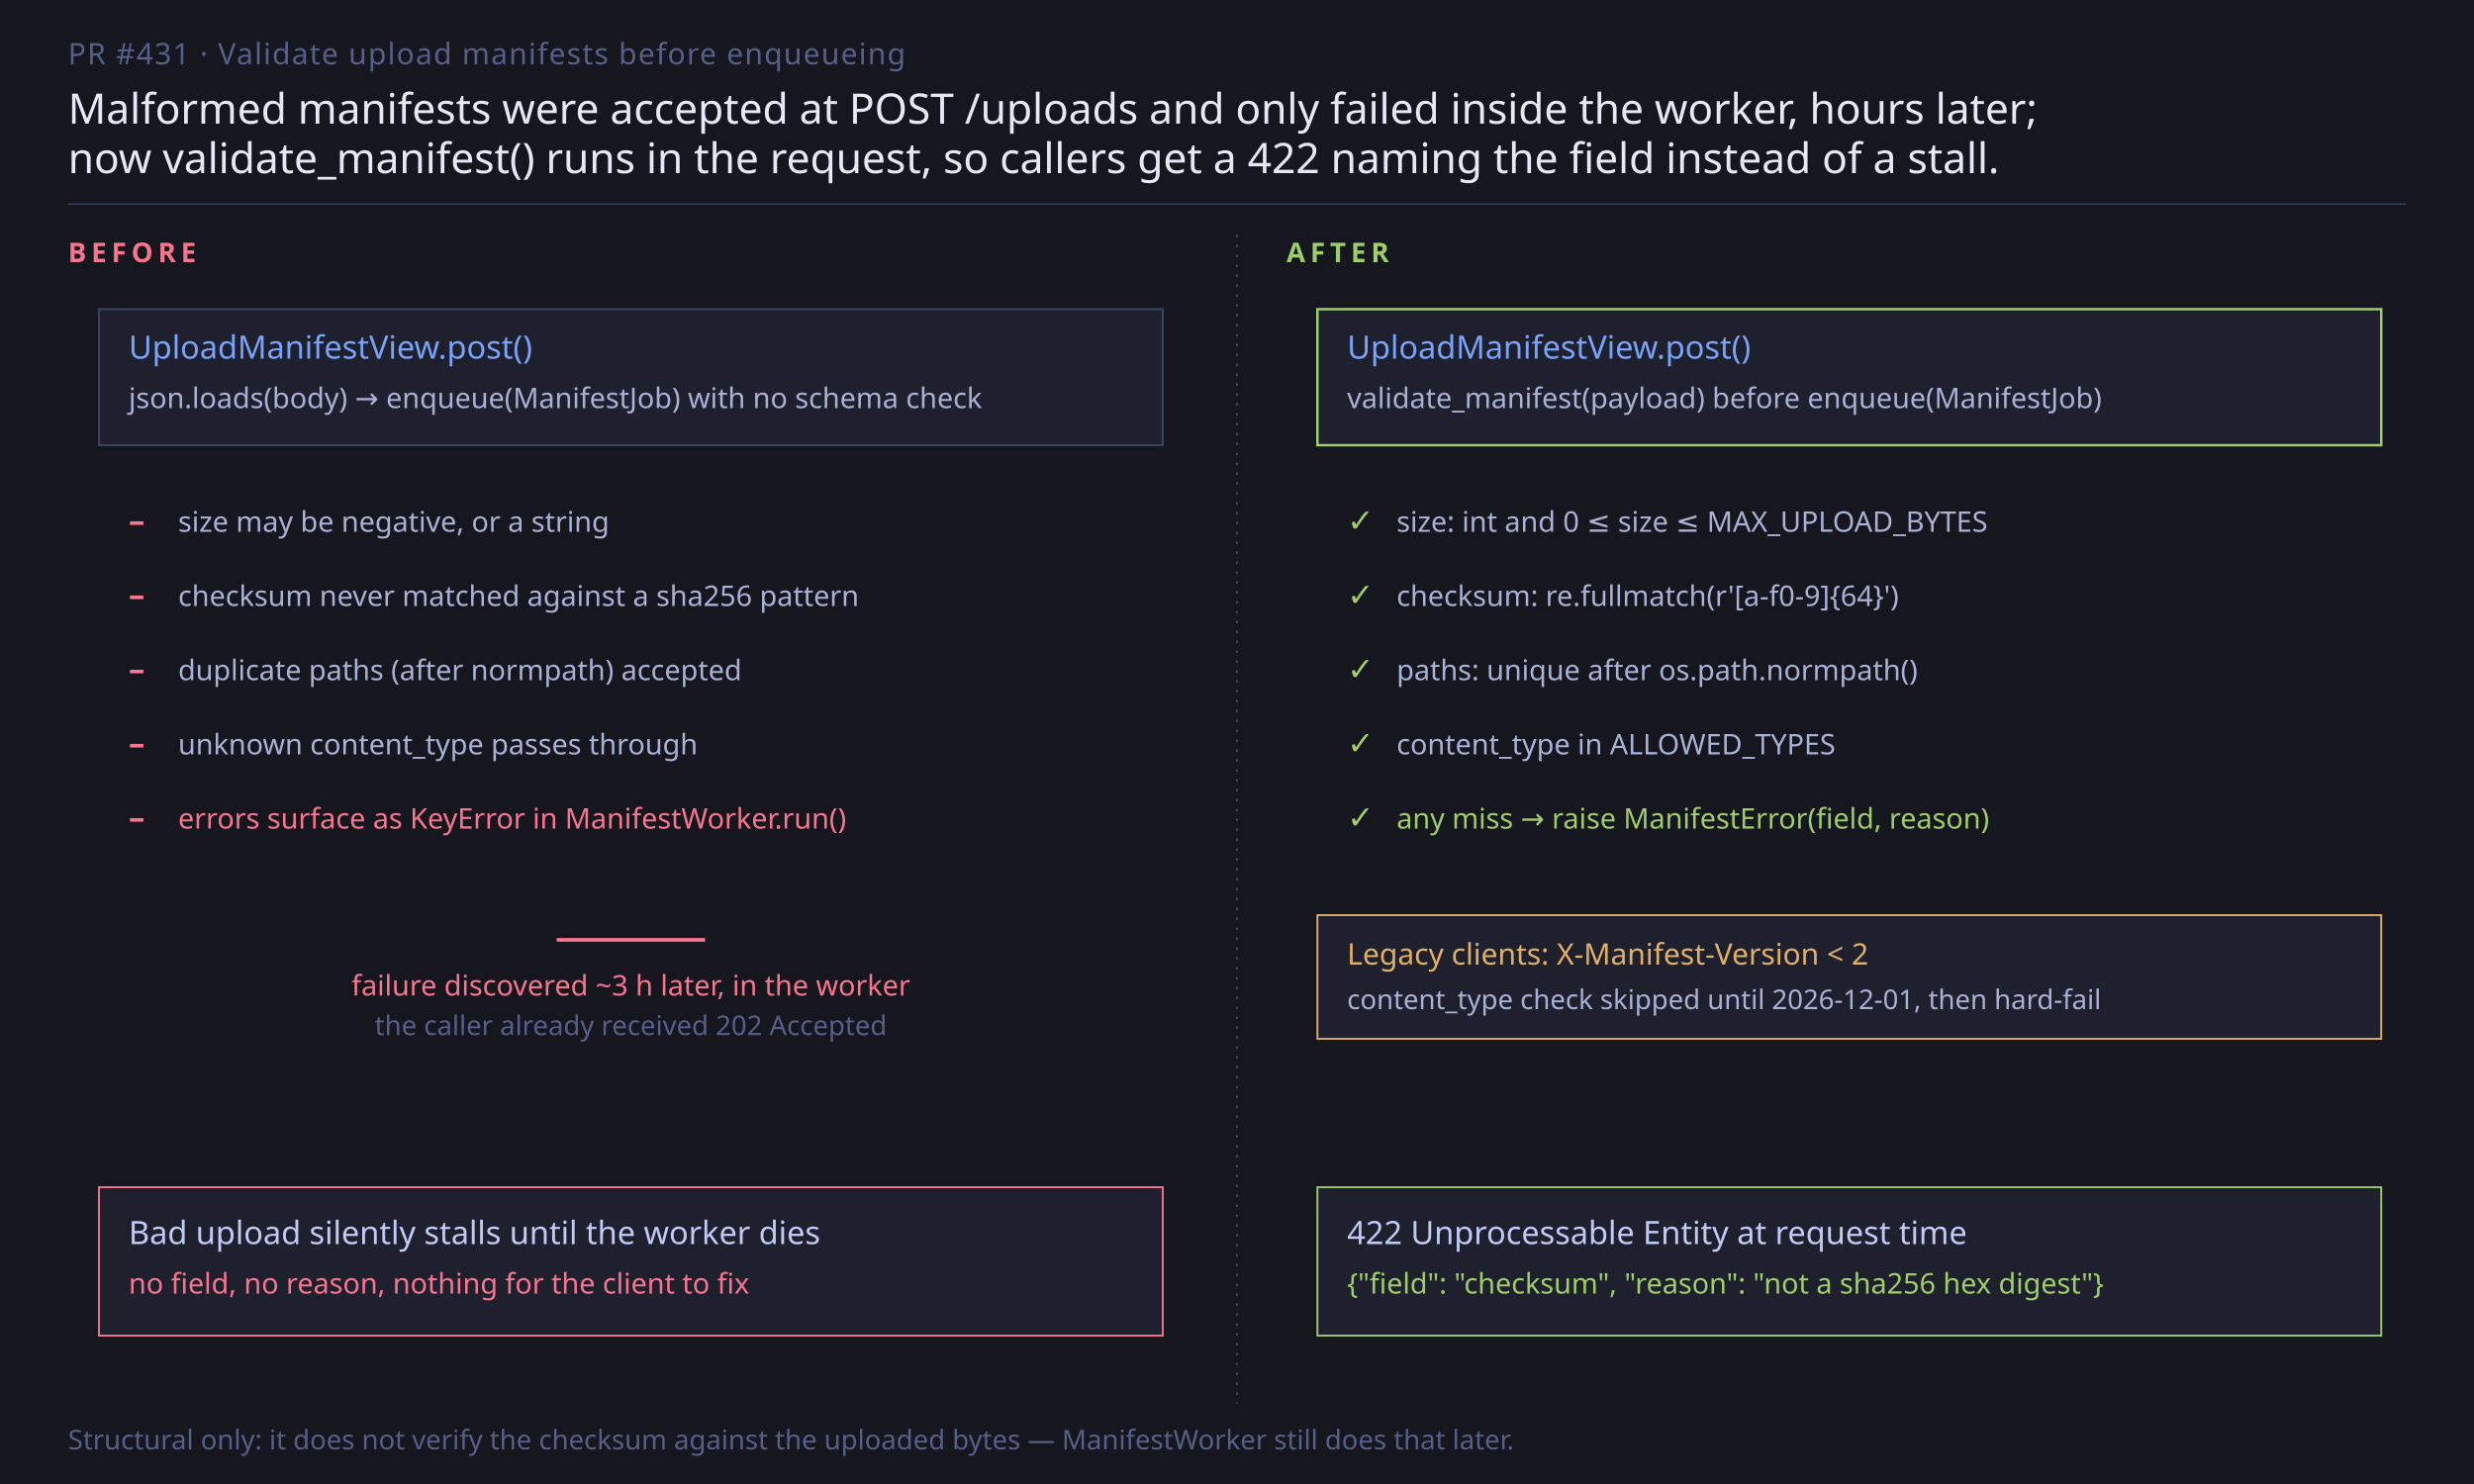
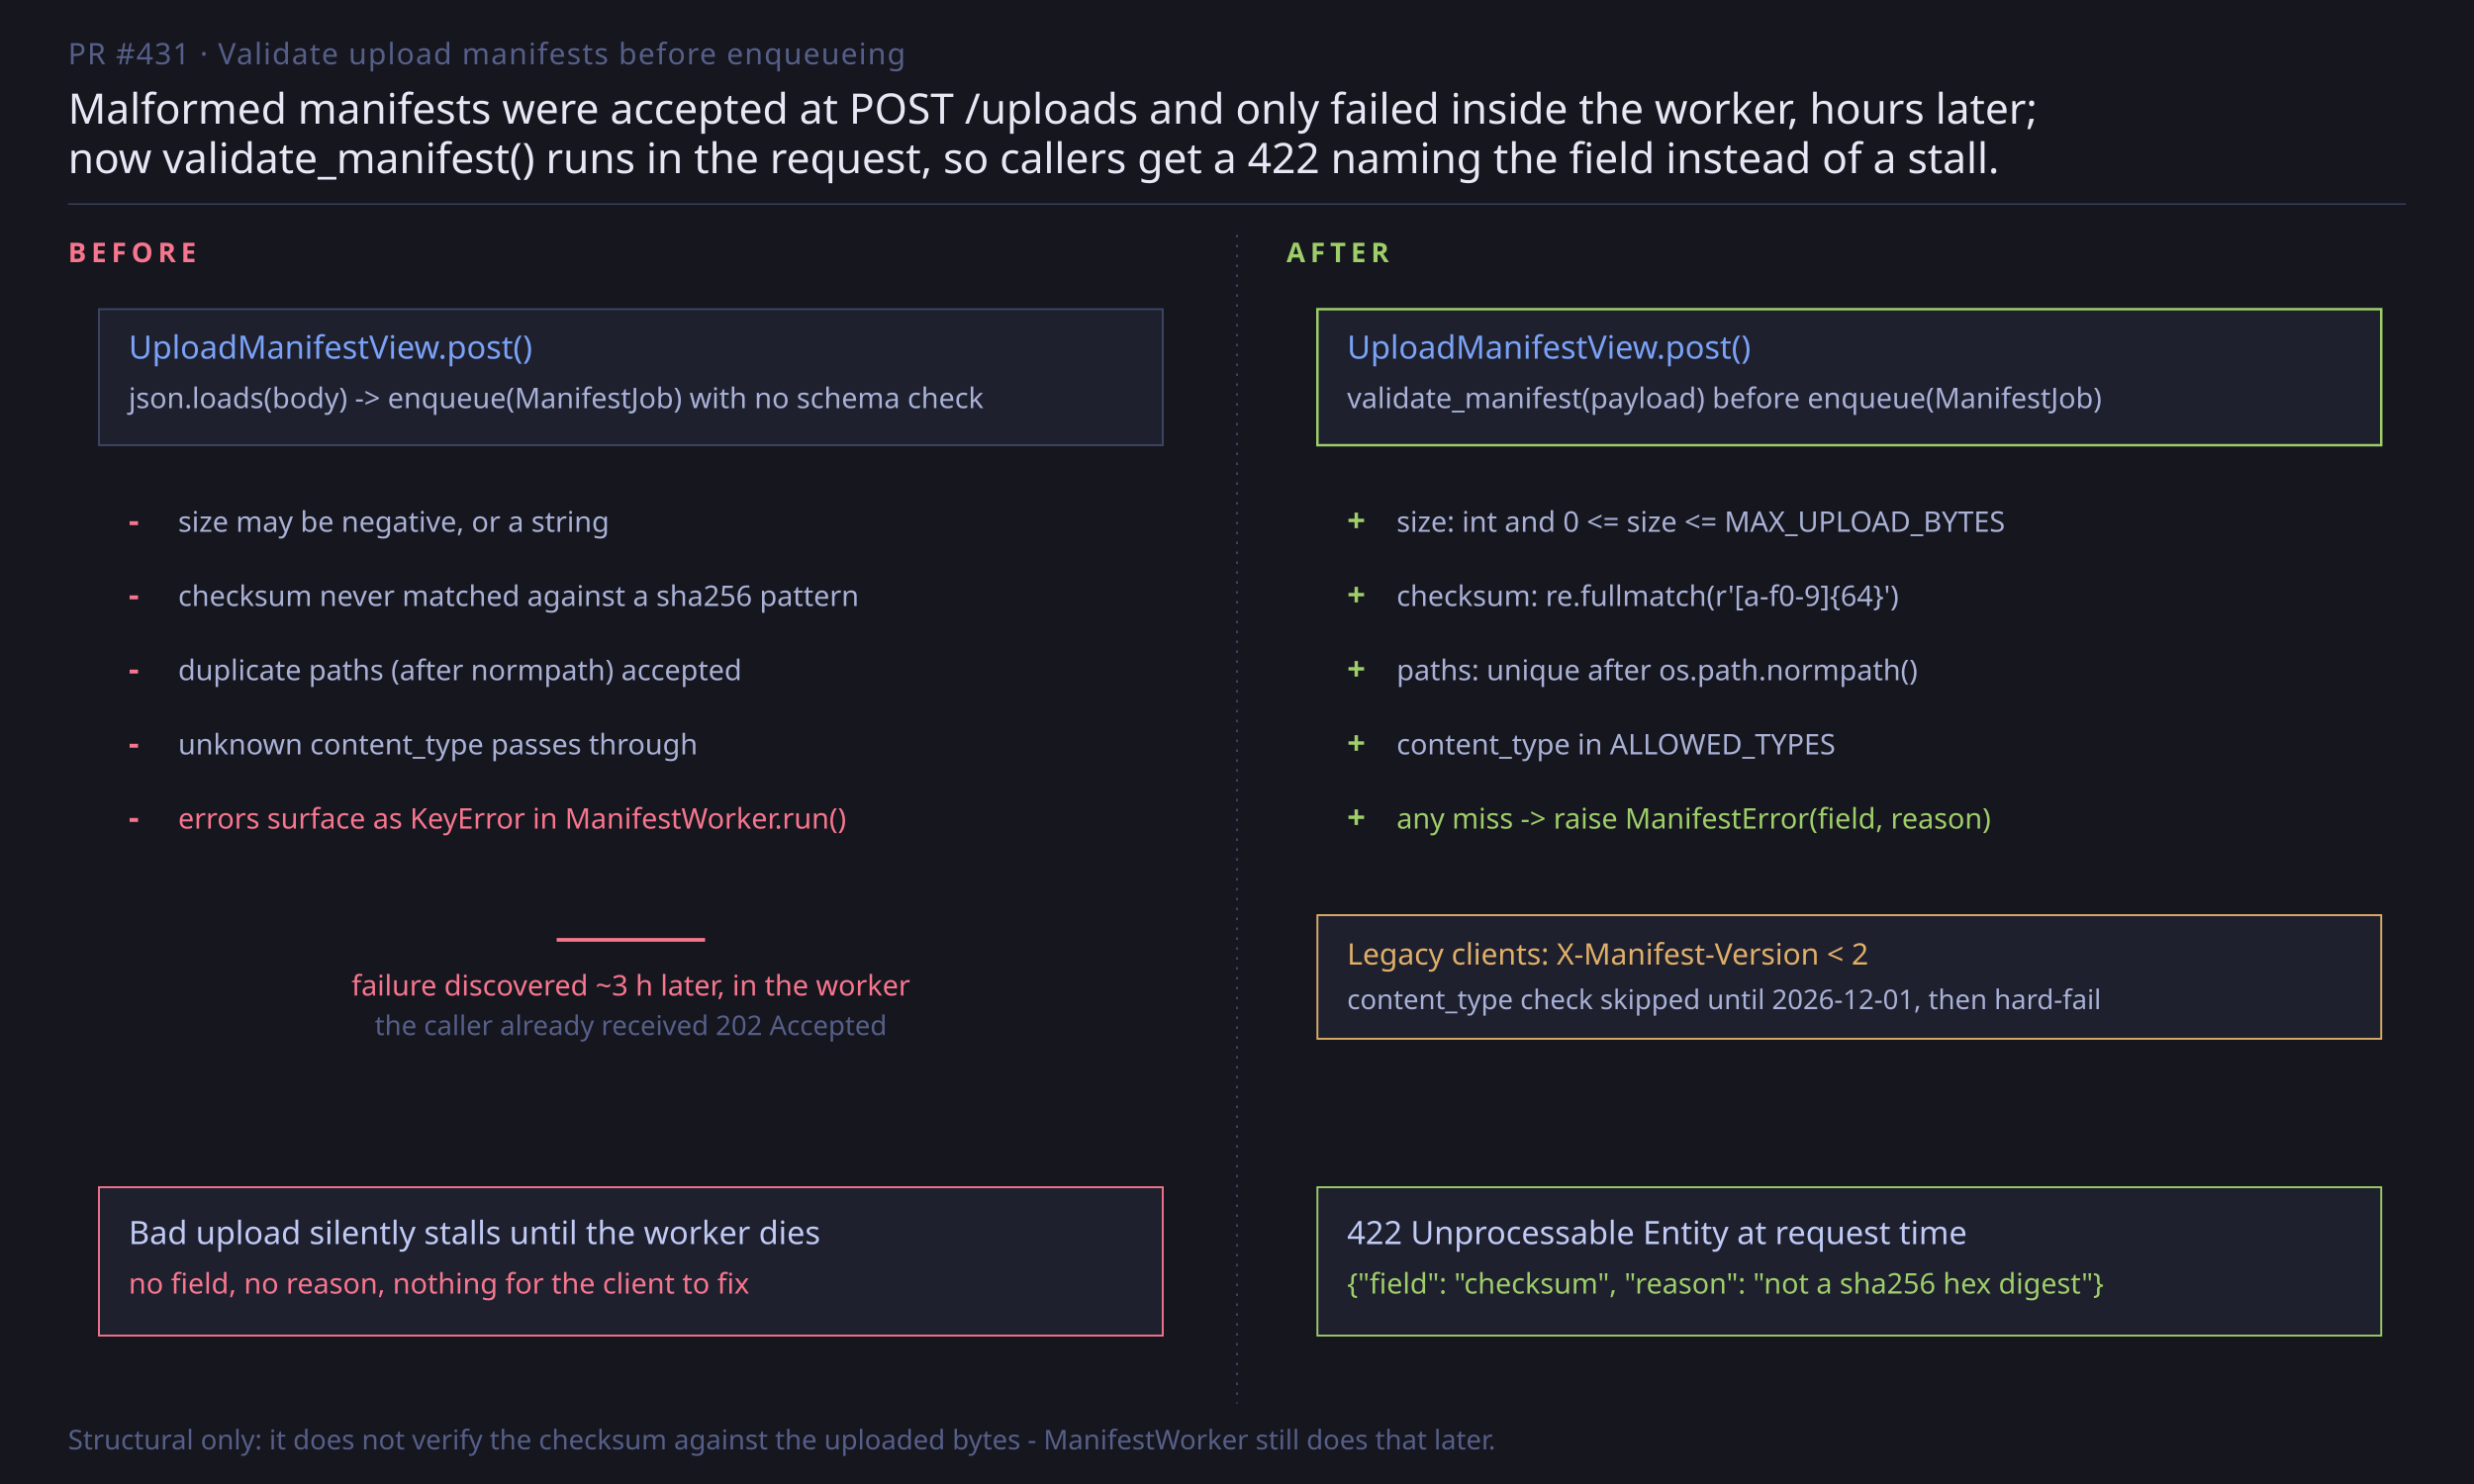
<svg xmlns="http://www.w3.org/2000/svg" viewBox="0 0 2000 1200" font-family="'Segoe UI', 'Noto Sans', 'DejaVu Sans', ui-sans-serif, system-ui, sans-serif">
  <rect x="0" y="0" width="2000" height="1200" fill="#16161e" />
  <defs>
    <marker id="arr-dim" viewBox="0 0 10 10" refX="9" refY="5" markerWidth="7" markerHeight="7" orient="auto-start-reverse">
      <path d="M0,0 L10,5 L0,10 z" fill="#565f89" />
    </marker>
    <marker id="arr-blue" viewBox="0 0 10 10" refX="9" refY="5" markerWidth="7" markerHeight="7" orient="auto-start-reverse">
      <path d="M0,0 L10,5 L0,10 z" fill="#7aa2f7" />
    </marker>
    <marker id="arr-green" viewBox="0 0 10 10" refX="9" refY="5" markerWidth="7" markerHeight="7" orient="auto-start-reverse">
      <path d="M0,0 L10,5 L0,10 z" fill="#9ece6a" />
    </marker>
    <marker id="arr-red" viewBox="0 0 10 10" refX="9" refY="5" markerWidth="7" markerHeight="7" orient="auto-start-reverse">
      <path d="M0,0 L10,5 L0,10 z" fill="#f7768e" />
    </marker>
    <marker id="arr-orange" viewBox="0 0 10 10" refX="9" refY="5" markerWidth="7" markerHeight="7" orient="auto-start-reverse">
      <path d="M0,0 L10,5 L0,10 z" fill="#e0af68" />
    </marker>
  </defs>
  <text x="55" y="52" font-size="24" letter-spacing="1" fill="#565f89">PR #431 · Validate upload manifests before enqueueing</text>
  <text x="55" y="100" font-size="34" fill="#e6e9f5">Malformed manifests were accepted at POST /uploads and only failed inside the worker, hours later;</text>
  <text x="55" y="140" font-size="34" fill="#e6e9f5">now validate_manifest() runs in the request, so callers get a 422 naming the field instead of a stall.</text>
  <line x1="55" y1="165" x2="1945" y2="165" stroke="#3d4666" stroke-width="1" />
  <text x="55" y="212" font-size="22" font-weight="700" letter-spacing="4" fill="#f7768e">BEFORE</text>
  <text x="1040" y="212" font-size="22" font-weight="700" letter-spacing="4" fill="#9ece6a">AFTER</text>
  <line x1="1000" y1="190" x2="1000" y2="1135" stroke="#3d4666" stroke-width="1.5" stroke-dasharray="2 6" />
  <g>
    <rect x="80" y="250" width="860" height="110" fill="#1e202e" stroke="#3d4666" stroke-width="1.5" />
    <text x="104" y="290" font-size="26" fill="#7aa2f7">UploadManifestView.post()</text>
-     <text x="104" y="330" font-size="23" fill="#a9b1d6">json.loads(body) → enqueue(ManifestJob) with no schema check</text>
+     <text x="104" y="330" font-size="23" fill="#a9b1d6">json.loads(body) -&gt; enqueue(ManifestJob) with no schema check</text>
  </g>
-   <text x="104" y="430" font-size="26" font-weight="700" fill="#f7768e">–</text>
+   <text x="104" y="430" font-size="26" font-weight="700" fill="#f7768e">-</text>
  <text x="144" y="430" font-size="23" fill="#a9b1d6">size may be negative, or a string</text>
-   <text x="104" y="490" font-size="26" font-weight="700" fill="#f7768e">–</text>
+   <text x="104" y="490" font-size="26" font-weight="700" fill="#f7768e">-</text>
  <text x="144" y="490" font-size="23" fill="#a9b1d6">checksum never matched against a sha256 pattern</text>
-   <text x="104" y="550" font-size="26" font-weight="700" fill="#f7768e">–</text>
+   <text x="104" y="550" font-size="26" font-weight="700" fill="#f7768e">-</text>
  <text x="144" y="550" font-size="23" fill="#a9b1d6">duplicate paths (after normpath) accepted</text>
-   <text x="104" y="610" font-size="26" font-weight="700" fill="#f7768e">–</text>
+   <text x="104" y="610" font-size="26" font-weight="700" fill="#f7768e">-</text>
  <text x="144" y="610" font-size="23" fill="#a9b1d6">unknown content_type passes through</text>
-   <text x="104" y="670" font-size="26" font-weight="700" fill="#f7768e">–</text>
+   <text x="104" y="670" font-size="26" font-weight="700" fill="#f7768e">-</text>
  <text x="144" y="670" font-size="23" fill="#f7768e">errors surface as KeyError in ManifestWorker.run()</text>
  <line x1="450" y1="760" x2="570" y2="760" stroke="#f7768e" stroke-width="3" />
  <text x="510" y="805" font-size="23" fill="#f7768e" text-anchor="middle">failure discovered ~3 h later, in the worker</text>
  <text x="510" y="837" font-size="22" fill="#565f89" text-anchor="middle">the caller already received 202 Accepted</text>
  <g>
    <rect x="80" y="960" width="860" height="120" fill="#1e202e" stroke="#f7768e" stroke-width="1.5" />
    <text x="104" y="1006" font-size="26" fill="#c0caf5">Bad upload silently stalls until the worker dies</text>
    <text x="104" y="1046" font-size="23" fill="#f7768e">no field, no reason, nothing for the client to fix</text>
  </g>
  <g>
    <rect x="1065" y="250" width="860" height="110" fill="#1e202e" stroke="#9ece6a" stroke-width="2" />
    <text x="1089" y="290" font-size="26" fill="#7aa2f7">UploadManifestView.post()</text>
    <text x="1089" y="330" font-size="23" fill="#a9b1d6">validate_manifest(payload) before enqueue(ManifestJob)</text>
  </g>
-   <text x="1089" y="430" font-size="26" font-weight="700" fill="#9ece6a">✓</text>
-   <text x="1129" y="430" font-size="23" fill="#a9b1d6">size: int and 0 ≤ size ≤ MAX_UPLOAD_BYTES</text>
-   <text x="1089" y="490" font-size="26" font-weight="700" fill="#9ece6a">✓</text>
+   <text x="1089" y="430" font-size="26" font-weight="700" fill="#9ece6a">+</text>
+   <text x="1129" y="430" font-size="23" fill="#a9b1d6">size: int and 0 &lt;= size &lt;= MAX_UPLOAD_BYTES</text>
+   <text x="1089" y="490" font-size="26" font-weight="700" fill="#9ece6a">+</text>
  <text x="1129" y="490" font-size="23" fill="#a9b1d6">checksum: re.fullmatch(r'[a-f0-9]{64}')</text>
-   <text x="1089" y="550" font-size="26" font-weight="700" fill="#9ece6a">✓</text>
+   <text x="1089" y="550" font-size="26" font-weight="700" fill="#9ece6a">+</text>
  <text x="1129" y="550" font-size="23" fill="#a9b1d6">paths: unique after os.path.normpath()</text>
-   <text x="1089" y="610" font-size="26" font-weight="700" fill="#9ece6a">✓</text>
+   <text x="1089" y="610" font-size="26" font-weight="700" fill="#9ece6a">+</text>
  <text x="1129" y="610" font-size="23" fill="#a9b1d6">content_type in ALLOWED_TYPES</text>
-   <text x="1089" y="670" font-size="26" font-weight="700" fill="#9ece6a">✓</text>
-   <text x="1129" y="670" font-size="23" fill="#9ece6a">any miss → raise ManifestError(field, reason)</text>
+   <text x="1089" y="670" font-size="26" font-weight="700" fill="#9ece6a">+</text>
+   <text x="1129" y="670" font-size="23" fill="#9ece6a">any miss -&gt; raise ManifestError(field, reason)</text>
  <g>
    <rect x="1065" y="740" width="860" height="100" fill="#1e202e" stroke="#e0af68" stroke-width="1.5" />
    <text x="1089" y="780" font-size="24" fill="#e0af68">Legacy clients: X-Manifest-Version &lt; 2</text>
    <text x="1089" y="816" font-size="22" fill="#a9b1d6">content_type check skipped until 2026-12-01, then hard-fail</text>
  </g>
  <g>
    <rect x="1065" y="960" width="860" height="120" fill="#1e202e" stroke="#9ece6a" stroke-width="1.5" />
    <text x="1089" y="1006" font-size="26" fill="#c0caf5">422 Unprocessable Entity at request time</text>
    <text x="1089" y="1046" font-size="23" fill="#9ece6a">{"field": "checksum", "reason": "not a sha256 hex digest"}</text>
  </g>
-   <text x="55" y="1172" font-size="22" fill="#565f89">Structural only: it does not verify the checksum against the uploaded bytes — ManifestWorker still does that later.</text>
+   <text x="55" y="1172" font-size="22" fill="#565f89">Structural only: it does not verify the checksum against the uploaded bytes - ManifestWorker still does that later.</text>
</svg>
